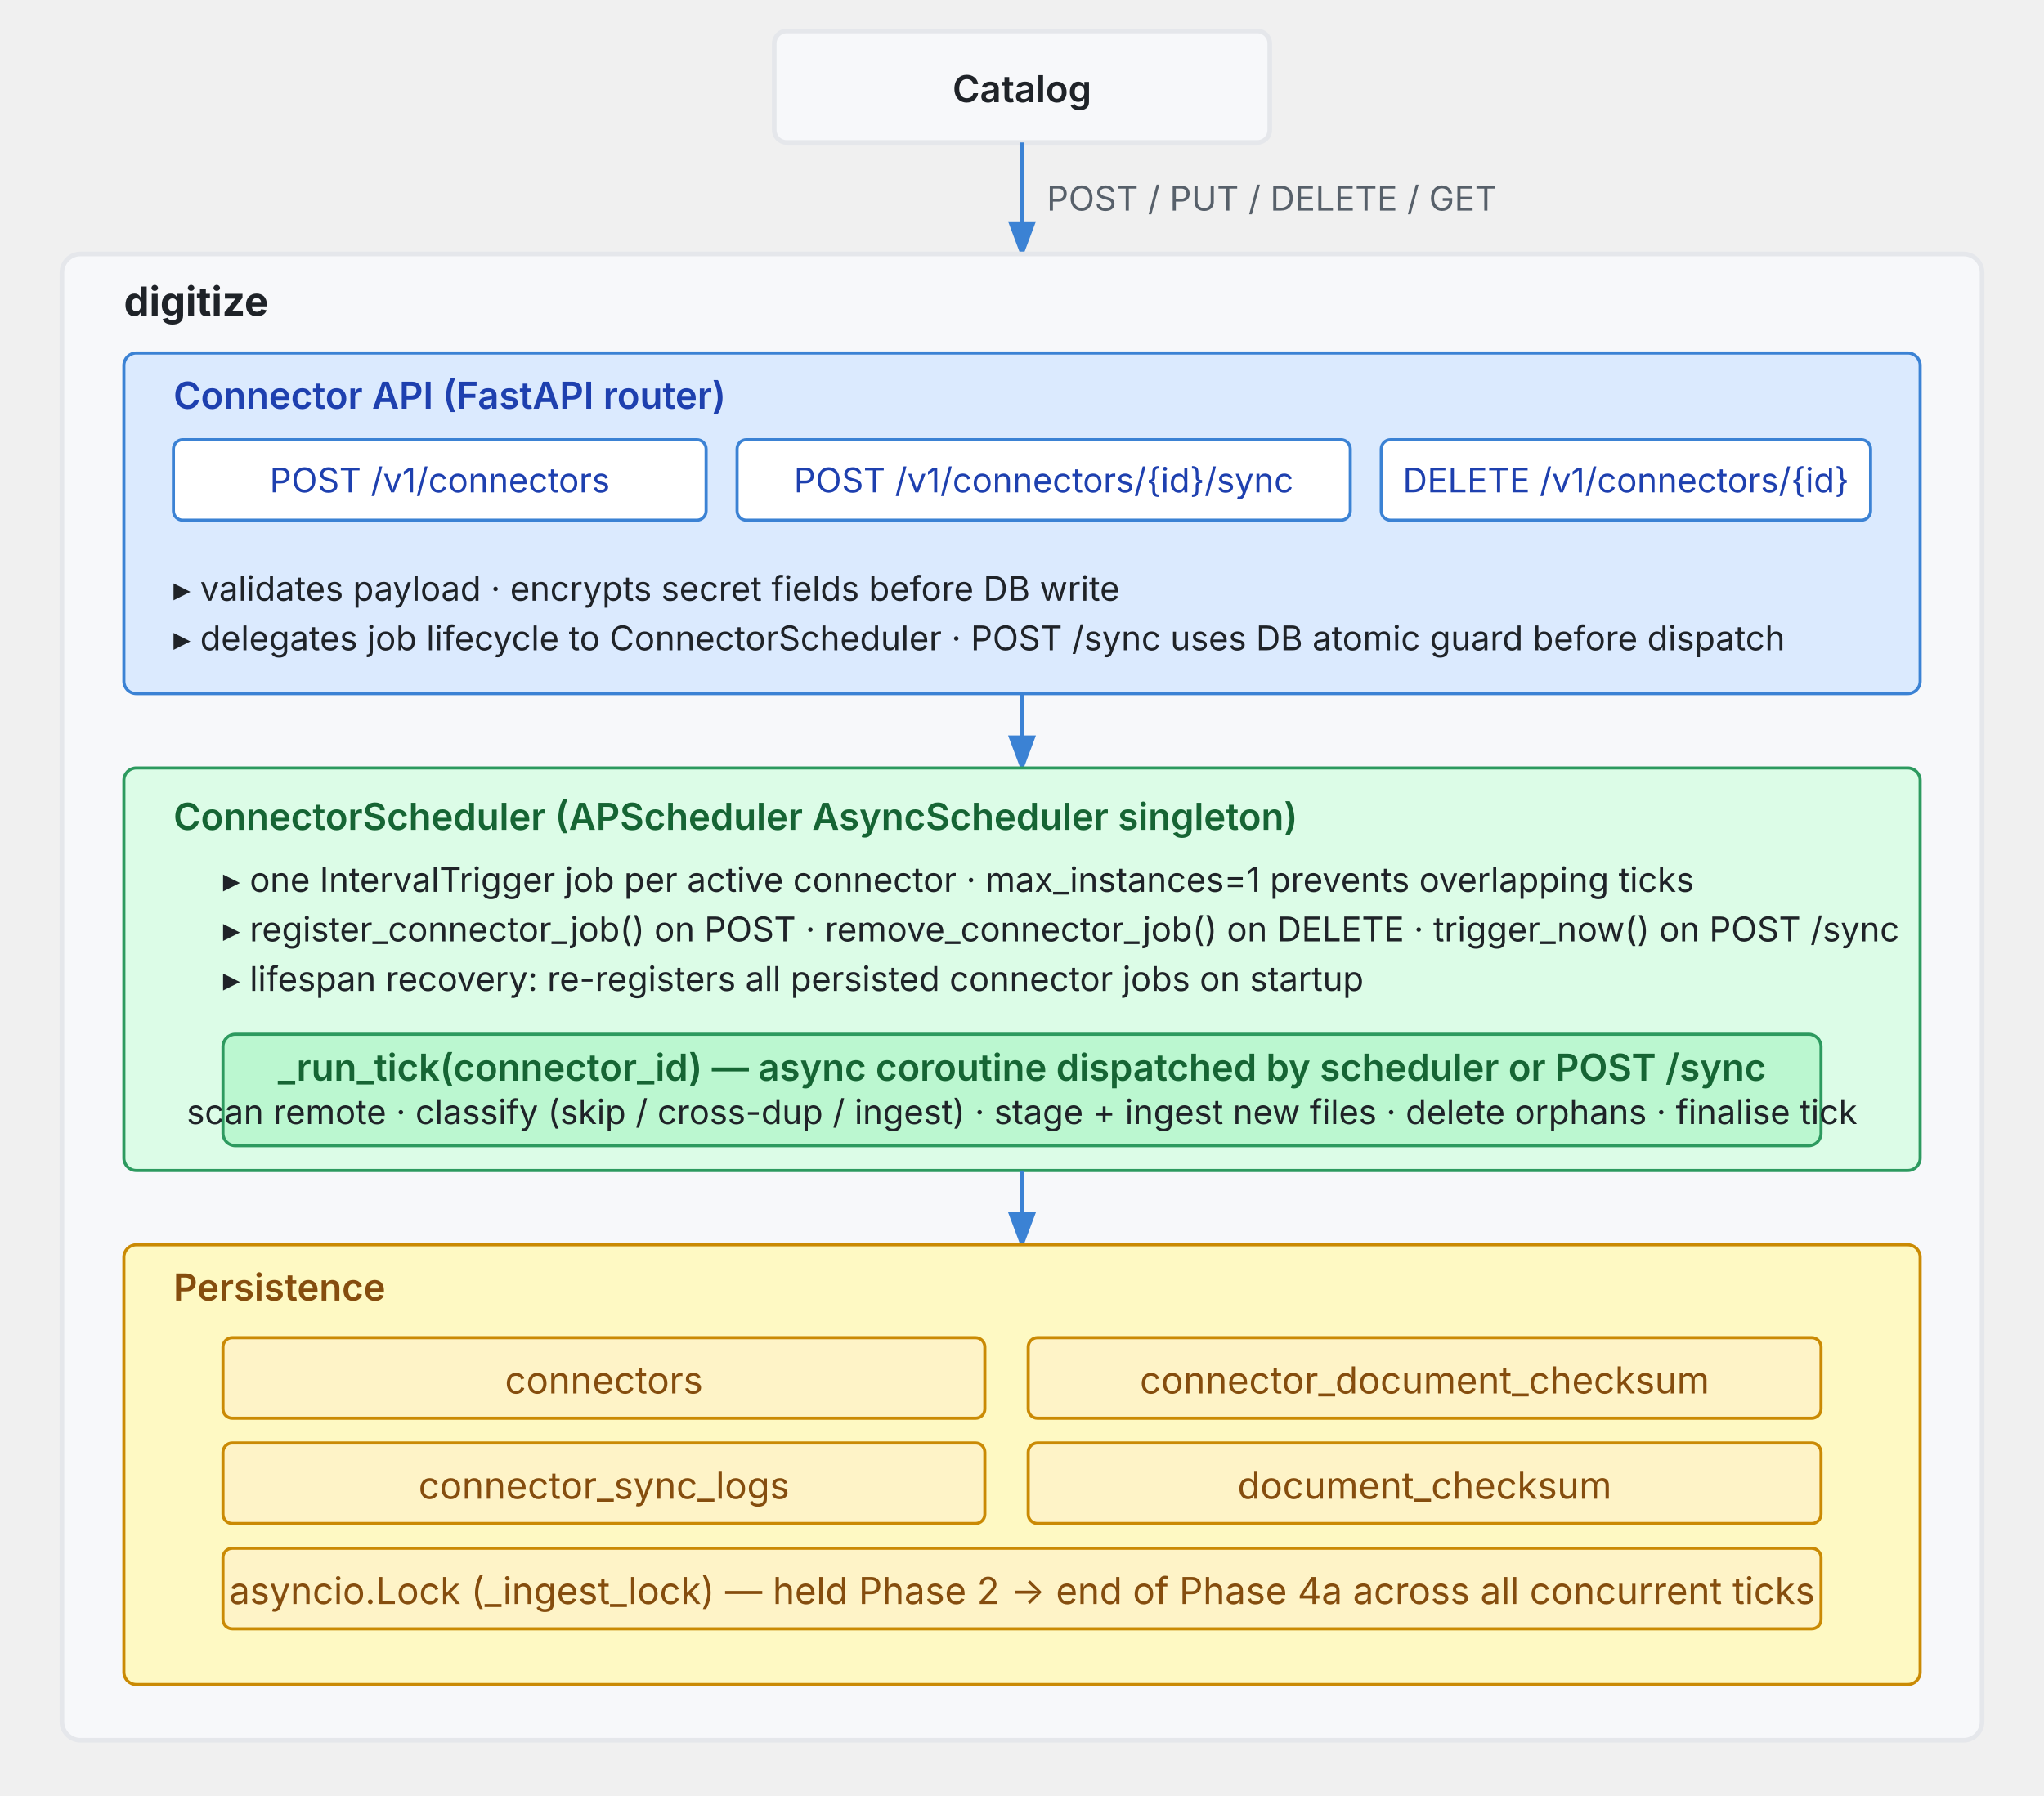
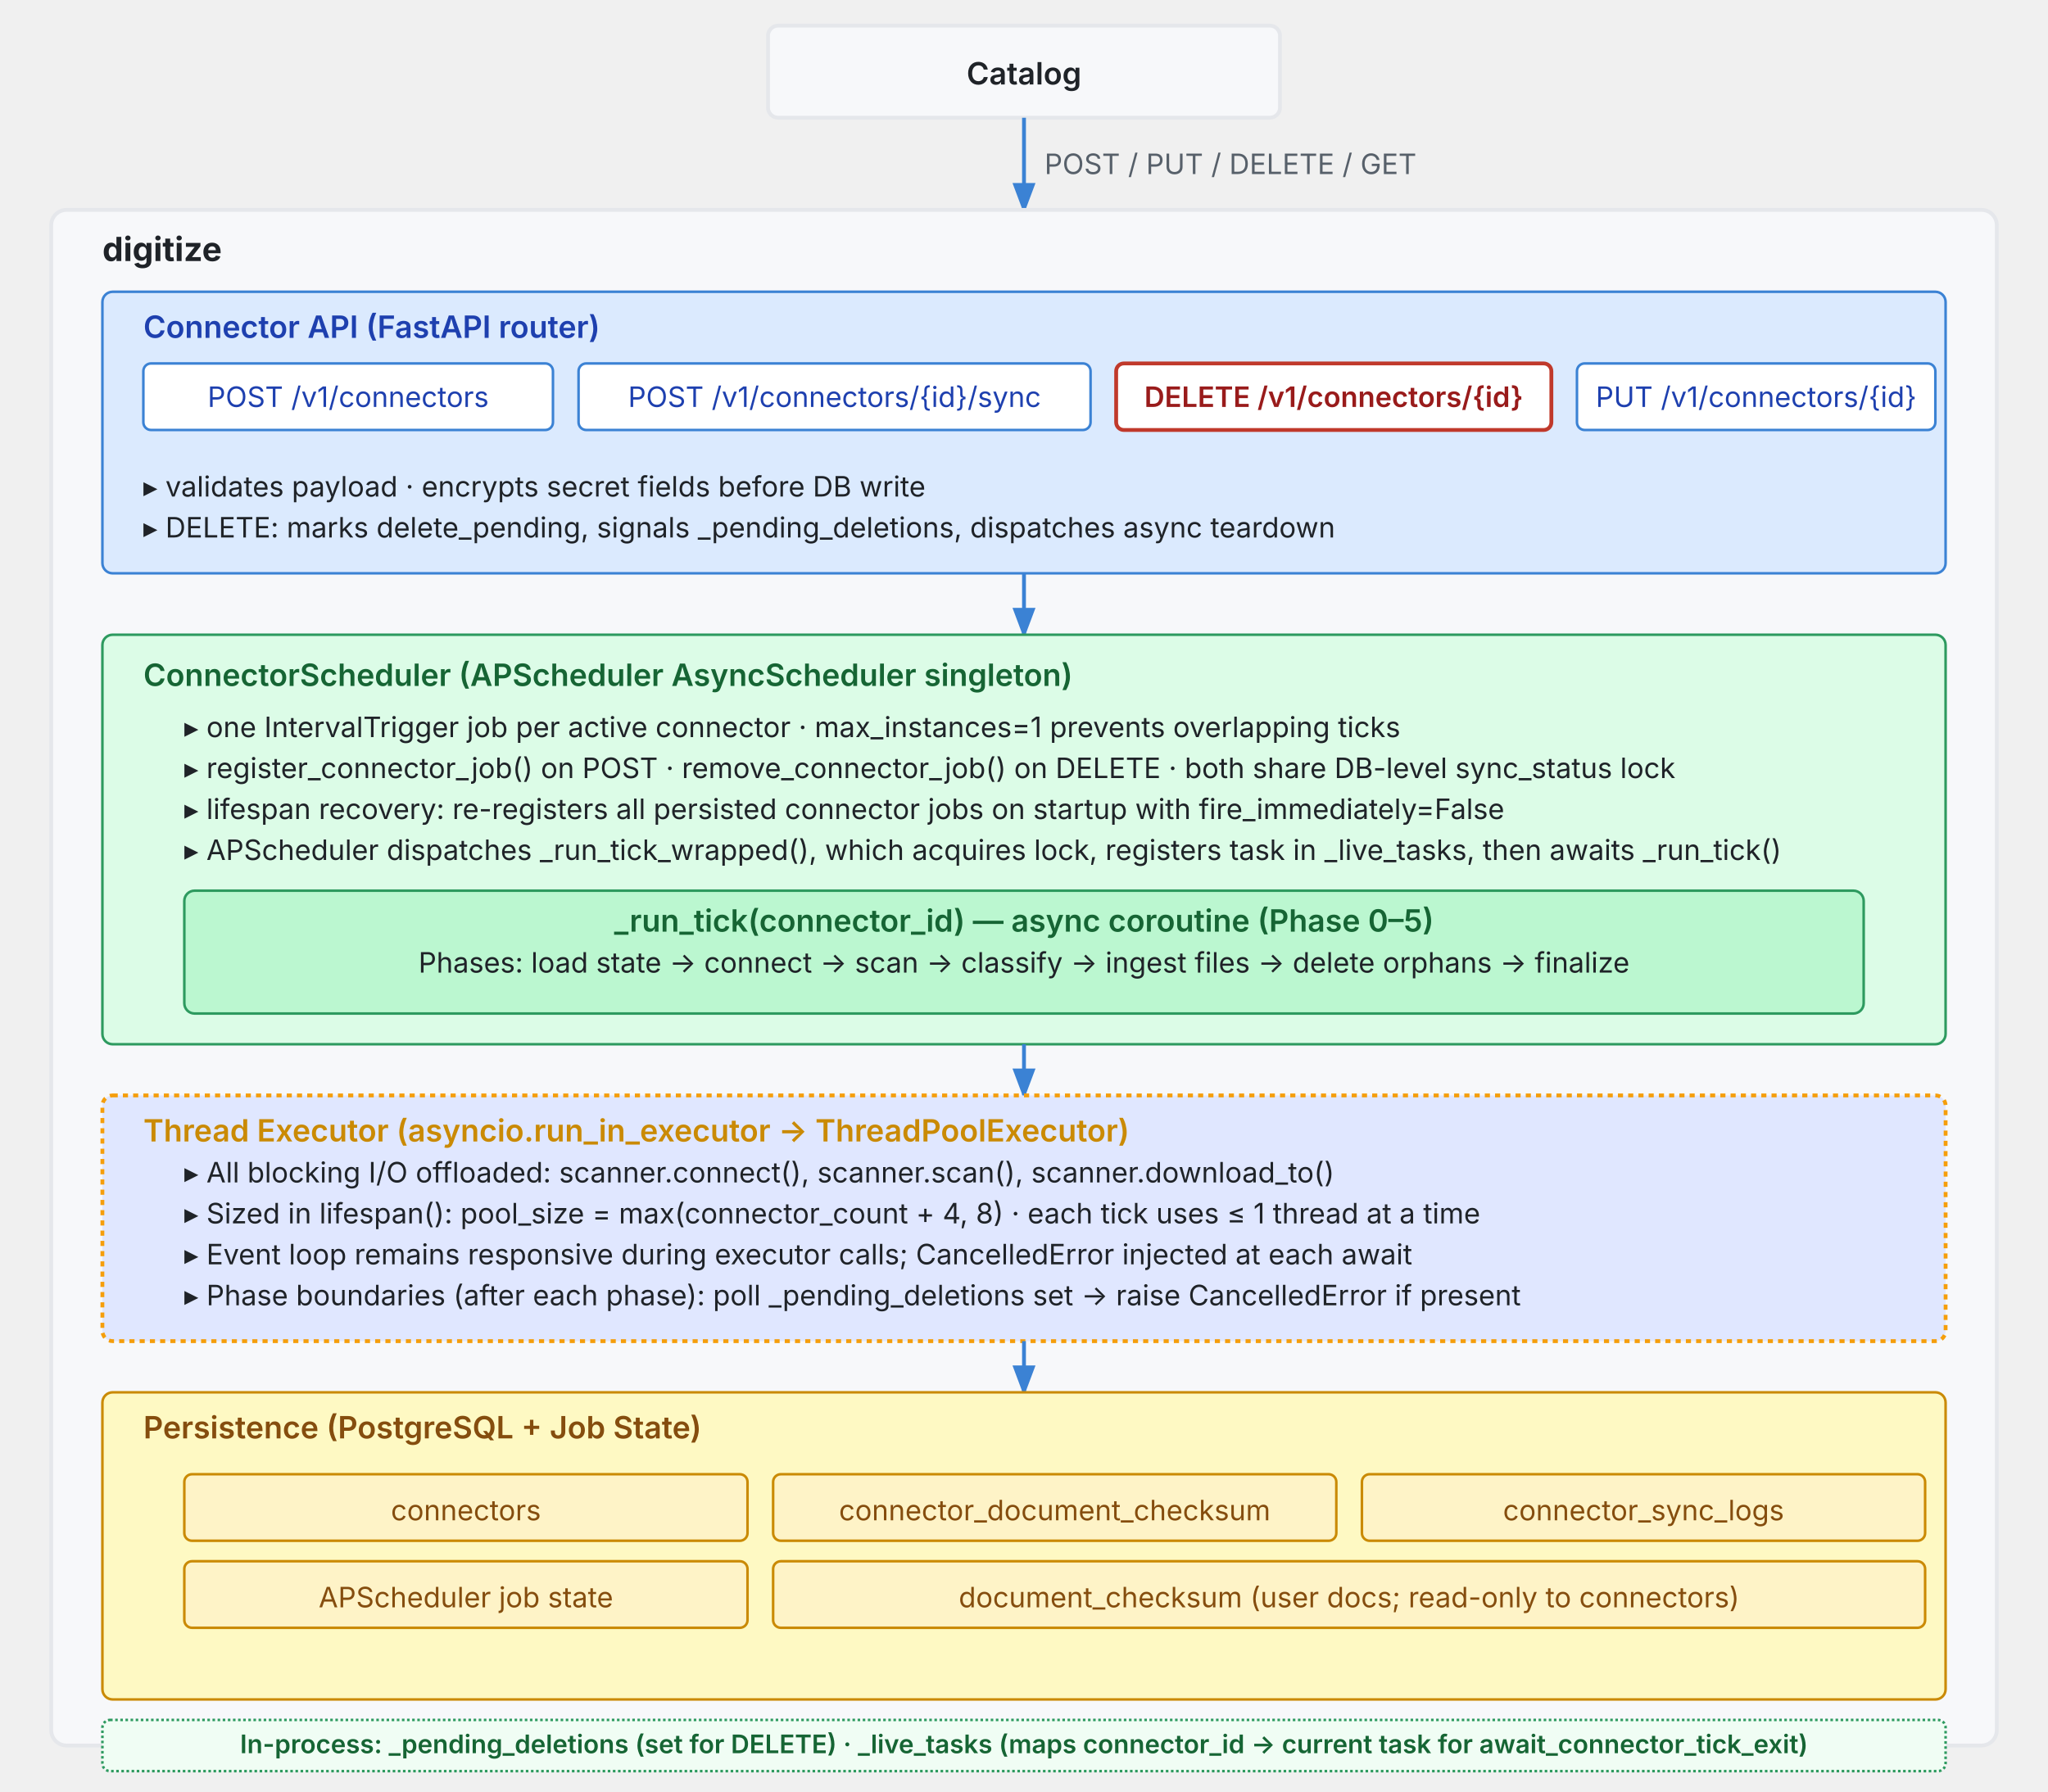
- <svg xmlns="http://www.w3.org/2000/svg" viewBox="0 0 660 580" width="660" height="580" font-family="-apple-system, Segoe UI, system-ui, sans-serif" font-size="12">
+ <svg xmlns="http://www.w3.org/2000/svg" viewBox="0 0 800 700" width="800" height="700" font-family="-apple-system, Segoe UI, system-ui, sans-serif" font-size="12">
  <defs>
    <marker id="a-arr" markerWidth="8" markerHeight="8" refX="7" refY="3" orient="auto">
      <path d="M0,0 L0,6 L8,3 z" fill="#3b82d4" />
    </marker>
    <marker id="a-arrg" markerWidth="8" markerHeight="8" refX="7" refY="3" orient="auto">
      <path d="M0,0 L0,6 L8,3 z" fill="#2d9a5f" />
    </marker>
+     <marker id="a-arry" markerWidth="8" markerHeight="8" refX="7" refY="3" orient="auto">
+       <path d="M0,0 L0,6 L8,3 z" fill="#f59e0b" />
+     </marker>
  </defs>
-   <rect x="250" y="10" width="160" height="36" rx="4" fill="#f7f8fa" stroke="#e5e7eb" stroke-width="1.5" />
-   <text x="330" y="33" text-anchor="middle" font-weight="600" fill="#1f2328">Catalog</text>
-   <line x1="330" y1="46" x2="330" y2="82" stroke="#3b82d4" stroke-width="1.5" marker-end="url(#a-arr)" />
-   <text x="338" y="68" font-size="11" fill="#57606a">POST / PUT / DELETE / GET</text>
-   <rect x="20" y="82" width="620" height="480" rx="6" fill="#f7f8fa" stroke="#e5e7eb" stroke-width="1.5" />
+   <rect x="300" y="10" width="200" height="36" rx="4" fill="#f7f8fa" stroke="#e5e7eb" stroke-width="1.5" />
+   <text x="400" y="33" text-anchor="middle" font-weight="600" fill="#1f2328">Catalog</text>
+   <line x1="400" y1="46" x2="400" y2="82" stroke="#3b82d4" stroke-width="1.5" marker-end="url(#a-arr)" />
+   <text x="408" y="68" font-size="11" fill="#57606a">POST / PUT / DELETE / GET</text>
+   <rect x="20" y="82" width="760" height="600" rx="6" fill="#f7f8fa" stroke="#e5e7eb" stroke-width="1.5" />
  <text x="40" y="102" font-weight="700" font-size="13" fill="#1f2328">digitize</text>
-   <rect x="40" y="114" width="580" height="110" rx="4" fill="#dbeafe" stroke="#3b82d4" stroke-width="1" />
+   <rect x="40" y="114" width="720" height="110" rx="4" fill="#dbeafe" stroke="#3b82d4" stroke-width="1" />
  <text x="56" y="132" font-weight="600" fill="#1e40af">Connector API  (FastAPI router)</text>
-   <rect x="56" y="142" width="172" height="26" rx="3" fill="white" stroke="#3b82d4" stroke-width="1" />
-   <text x="142" y="159" text-anchor="middle" font-size="11" fill="#1e40af">POST /v1/connectors</text>
-   <rect x="238" y="142" width="198" height="26" rx="3" fill="white" stroke="#3b82d4" stroke-width="1" />
-   <text x="337" y="159" text-anchor="middle" font-size="11" fill="#1e40af">POST /v1/connectors/{id}/sync</text>
-   <rect x="446" y="142" width="158" height="26" rx="3" fill="white" stroke="#3b82d4" stroke-width="1" />
-   <text x="525" y="159" text-anchor="middle" font-size="11" fill="#1e40af">DELETE /v1/connectors/{id}</text>
+   <rect x="56" y="142" width="160" height="26" rx="3" fill="white" stroke="#3b82d4" stroke-width="1" />
+   <text x="136" y="159" text-anchor="middle" font-size="11" fill="#1e40af">POST /v1/connectors</text>
+   <rect x="226" y="142" width="200" height="26" rx="3" fill="white" stroke="#3b82d4" stroke-width="1" />
+   <text x="326" y="159" text-anchor="middle" font-size="11" fill="#1e40af">POST /v1/connectors/{id}/sync</text>
+   <rect x="436" y="142" width="170" height="26" rx="3" fill="white" stroke="#c0392b" stroke-width="1.5" />
+   <text x="521" y="159" text-anchor="middle" font-size="11" fill="#991b1b" font-weight="600">DELETE /v1/connectors/{id}</text>
+   <rect x="616" y="142" width="140" height="26" rx="3" fill="white" stroke="#3b82d4" stroke-width="1" />
+   <text x="686" y="159" text-anchor="middle" font-size="11" fill="#1e40af">PUT /v1/connectors/{id}</text>
  <text x="56" y="194" fill="#1f2328" font-size="11">▸  validates payload · encrypts secret fields before DB write</text>
-   <text x="56" y="210" fill="#1f2328" font-size="11">▸  delegates job lifecycle to ConnectorScheduler · POST /sync uses DB atomic guard before dispatch</text>
-   <line x1="330" y1="224" x2="330" y2="248" stroke="#3b82d4" stroke-width="1.5" marker-end="url(#a-arr)" />
-   <rect x="40" y="248" width="580" height="130" rx="4" fill="#dcfce7" stroke="#2d9a5f" stroke-width="1" />
+   <text x="56" y="210" fill="#1f2328" font-size="11">▸  DELETE: marks delete_pending, signals _pending_deletions, dispatches async teardown</text>
+   <line x1="400" y1="224" x2="400" y2="248" stroke="#3b82d4" stroke-width="1.5" marker-end="url(#a-arr)" />
+   <rect x="40" y="248" width="720" height="160" rx="4" fill="#dcfce7" stroke="#2d9a5f" stroke-width="1" />
  <text x="56" y="268" font-weight="600" fill="#166534">ConnectorScheduler  (APScheduler AsyncScheduler singleton)</text>
  <text x="72" y="288" fill="#1f2328" font-size="11">▸  one IntervalTrigger job per active connector · max_instances=1 prevents overlapping ticks</text>
-   <text x="72" y="304" fill="#1f2328" font-size="11">▸  register_connector_job() on POST · remove_connector_job() on DELETE · trigger_now() on POST /sync</text>
-   <text x="72" y="320" fill="#1f2328" font-size="11">▸  lifespan recovery: re-registers all persisted connector jobs on startup</text>
-   <rect x="72" y="334" width="516" height="36" rx="4" fill="#bbf7d0" stroke="#2d9a5f" stroke-width="1" />
-   <text x="330" y="349" text-anchor="middle" font-weight="600" fill="#166534">_run_tick(connector_id)  — async coroutine dispatched by scheduler or POST /sync</text>
-   <text x="330" y="363" text-anchor="middle" font-size="11" fill="#1f2328">scan remote · classify (skip / cross-dup / ingest) · stage + ingest new files · delete orphans · finalise tick</text>
-   <line x1="330" y1="378" x2="330" y2="402" stroke="#3b82d4" stroke-width="1.5" marker-end="url(#a-arr)" />
-   <rect x="40" y="402" width="580" height="142" rx="4" fill="#fef9c3" stroke="#ca8a04" stroke-width="1" />
-   <text x="56" y="420" font-weight="600" fill="#854d0e">Persistence</text>
-   <rect x="72" y="432" width="246" height="26" rx="3" fill="#fef3c7" stroke="#ca8a04" stroke-width="1" />
-   <text x="195" y="450" text-anchor="middle" fill="#854d0e">connectors</text>
-   <rect x="332" y="432" width="256" height="26" rx="3" fill="#fef3c7" stroke="#ca8a04" stroke-width="1" />
-   <text x="460" y="450" text-anchor="middle" fill="#854d0e">connector_document_checksum</text>
-   <rect x="72" y="466" width="246" height="26" rx="3" fill="#fef3c7" stroke="#ca8a04" stroke-width="1" />
-   <text x="195" y="484" text-anchor="middle" fill="#854d0e">connector_sync_logs</text>
-   <rect x="332" y="466" width="256" height="26" rx="3" fill="#fef3c7" stroke="#ca8a04" stroke-width="1" />
-   <text x="460" y="484" text-anchor="middle" fill="#854d0e">document_checksum</text>
-   <rect x="72" y="500" width="516" height="26" rx="3" fill="#fef3c7" stroke="#ca8a04" stroke-width="1" />
-   <text x="330" y="518" text-anchor="middle" fill="#854d0e">asyncio.Lock  (_ingest_lock)  — held Phase 2 → end of Phase 4a across all concurrent ticks</text>
+   <text x="72" y="304" fill="#1f2328" font-size="11">▸  register_connector_job() on POST · remove_connector_job() on DELETE · both share DB-level sync_status lock</text>
+   <text x="72" y="320" fill="#1f2328" font-size="11">▸  lifespan recovery: re-registers all persisted connector jobs on startup with fire_immediately=False</text>
+   <text x="72" y="336" fill="#1f2328" font-size="11">▸  APScheduler dispatches _run_tick_wrapped(), which acquires lock, registers task in _live_tasks, then awaits _run_tick()</text>
+   <rect x="72" y="348" width="656" height="48" rx="4" fill="#bbf7d0" stroke="#2d9a5f" stroke-width="1" />
+   <text x="400" y="364" text-anchor="middle" font-weight="600" fill="#166534">_run_tick(connector_id)  — async coroutine (Phase 0–5)</text>
+   <text x="400" y="380" text-anchor="middle" font-size="11" fill="#1f2328">Phases: load state → connect → scan → classify → ingest files → delete orphans → finalize</text>
+   <line x1="400" y1="408" x2="400" y2="428" stroke="#3b82d4" stroke-width="1.5" marker-end="url(#a-arr)" />
+   <rect x="40" y="428" width="720" height="96" rx="4" fill="#e0e7ff" stroke="#f59e0b" stroke-width="1.5" stroke-dasharray="2,2" />
+   <text x="56" y="446" font-weight="600" fill="#ca8a04">Thread Executor  (asyncio.run_in_executor → ThreadPoolExecutor)</text>
+   <text x="72" y="462" fill="#1f2328" font-size="11">▸  All blocking I/O offloaded: scanner.connect(), scanner.scan(), scanner.download_to()</text>
+   <text x="72" y="478" fill="#1f2328" font-size="11">▸  Sized in lifespan(): pool_size = max(connector_count + 4, 8) · each tick uses ≤ 1 thread at a time</text>
+   <text x="72" y="494" fill="#1f2328" font-size="11">▸  Event loop remains responsive during executor calls; CancelledError injected at each await</text>
+   <text x="72" y="510" fill="#1f2328" font-size="11">▸  Phase boundaries (after each phase): poll _pending_deletions set → raise CancelledError if present</text>
+   <line x1="400" y1="524" x2="400" y2="544" stroke="#3b82d4" stroke-width="1.5" marker-end="url(#a-arr)" />
+   <rect x="40" y="544" width="720" height="120" rx="4" fill="#fef9c3" stroke="#ca8a04" stroke-width="1" />
+   <text x="56" y="562" font-weight="600" fill="#854d0e">Persistence  (PostgreSQL + Job State)</text>
+   <rect x="72" y="576" width="220" height="26" rx="3" fill="#fef3c7" stroke="#ca8a04" stroke-width="1" />
+   <text x="182" y="594" text-anchor="middle" fill="#854d0e" font-size="11">connectors</text>
+   <rect x="302" y="576" width="220" height="26" rx="3" fill="#fef3c7" stroke="#ca8a04" stroke-width="1" />
+   <text x="412" y="594" text-anchor="middle" fill="#854d0e" font-size="11">connector_document_checksum</text>
+   <rect x="532" y="576" width="220" height="26" rx="3" fill="#fef3c7" stroke="#ca8a04" stroke-width="1" />
+   <text x="642" y="594" text-anchor="middle" fill="#854d0e" font-size="11">connector_sync_logs</text>
+   <rect x="72" y="610" width="220" height="26" rx="3" fill="#fef3c7" stroke="#ca8a04" stroke-width="1" />
+   <text x="182" y="628" text-anchor="middle" fill="#854d0e" font-size="11">APScheduler job state</text>
+   <rect x="302" y="610" width="450" height="26" rx="3" fill="#fef3c7" stroke="#ca8a04" stroke-width="1" />
+   <text x="527" y="628" text-anchor="middle" fill="#854d0e" font-size="11">document_checksum (user docs; read-only to connectors)</text>
+   <rect x="40" y="672" width="720" height="20" rx="3" fill="#f0fdf4" stroke="#2d9a5f" stroke-width="1" stroke-dasharray="1,1" />
+   <text x="400" y="685" text-anchor="middle" fill="#166534" font-size="10" font-weight="600">In-process: _pending_deletions (set for DELETE) · _live_tasks (maps connector_id → current task for await_connector_tick_exit)</text>
</svg>
